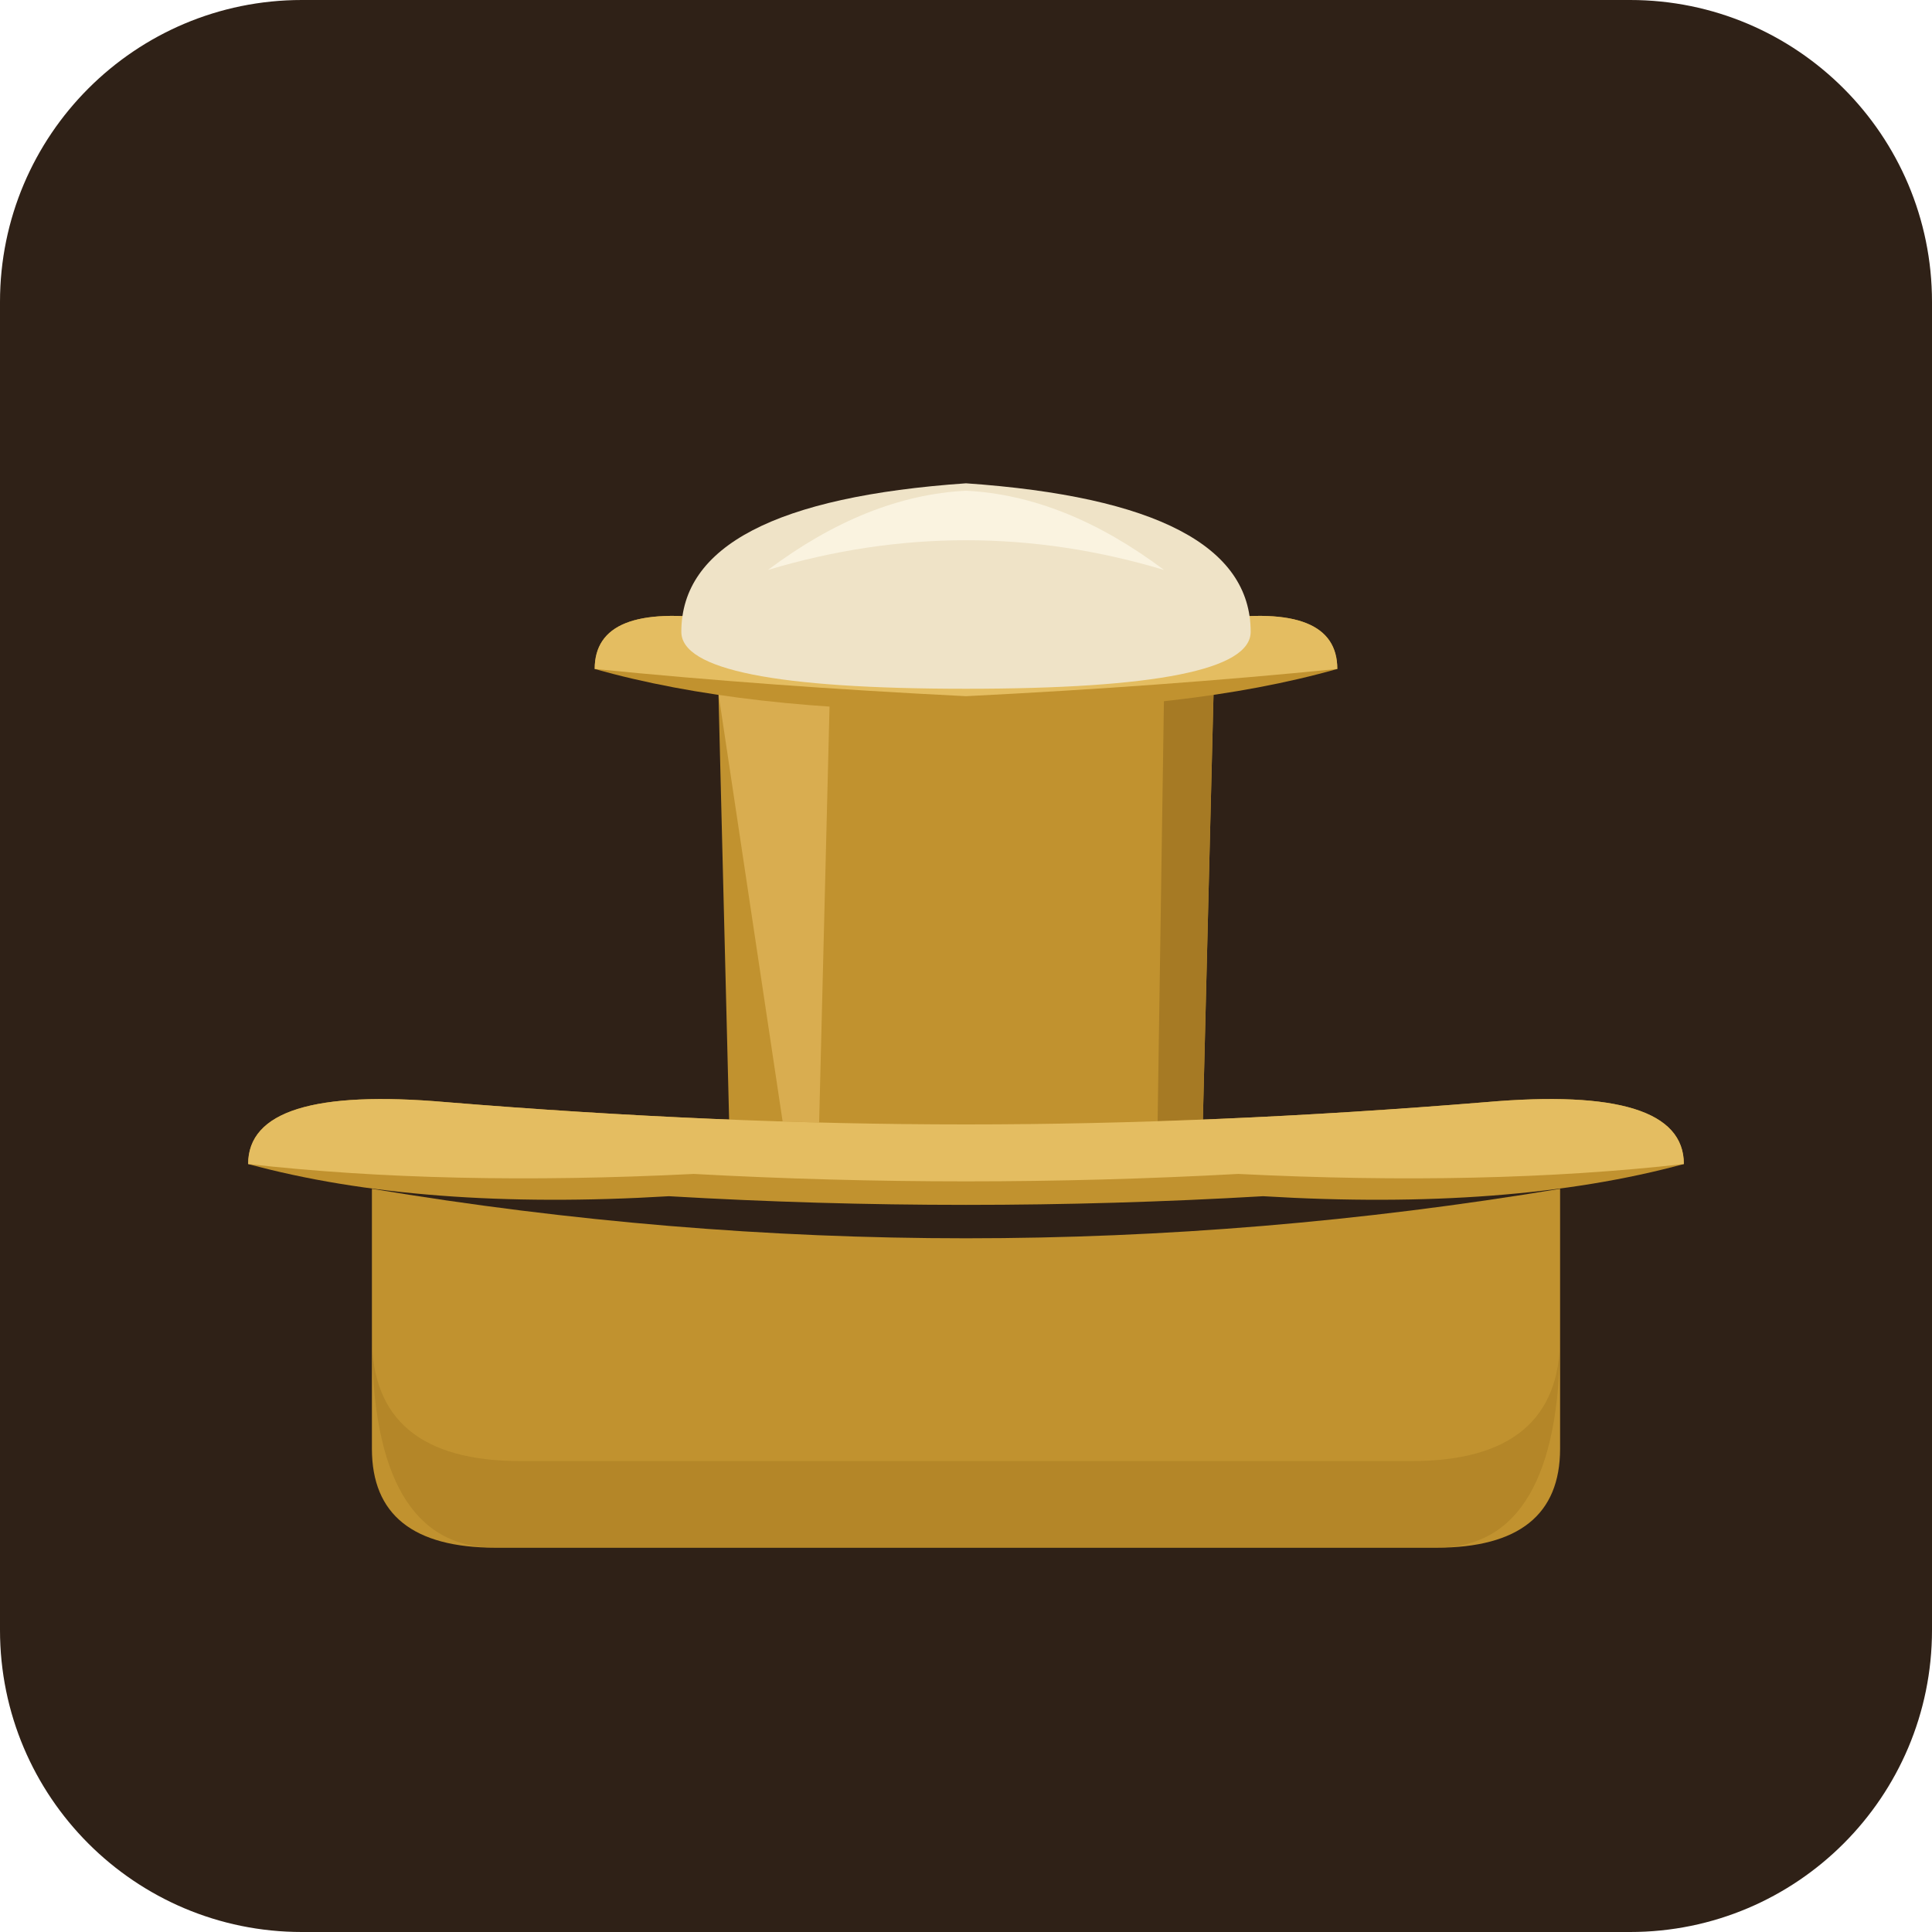
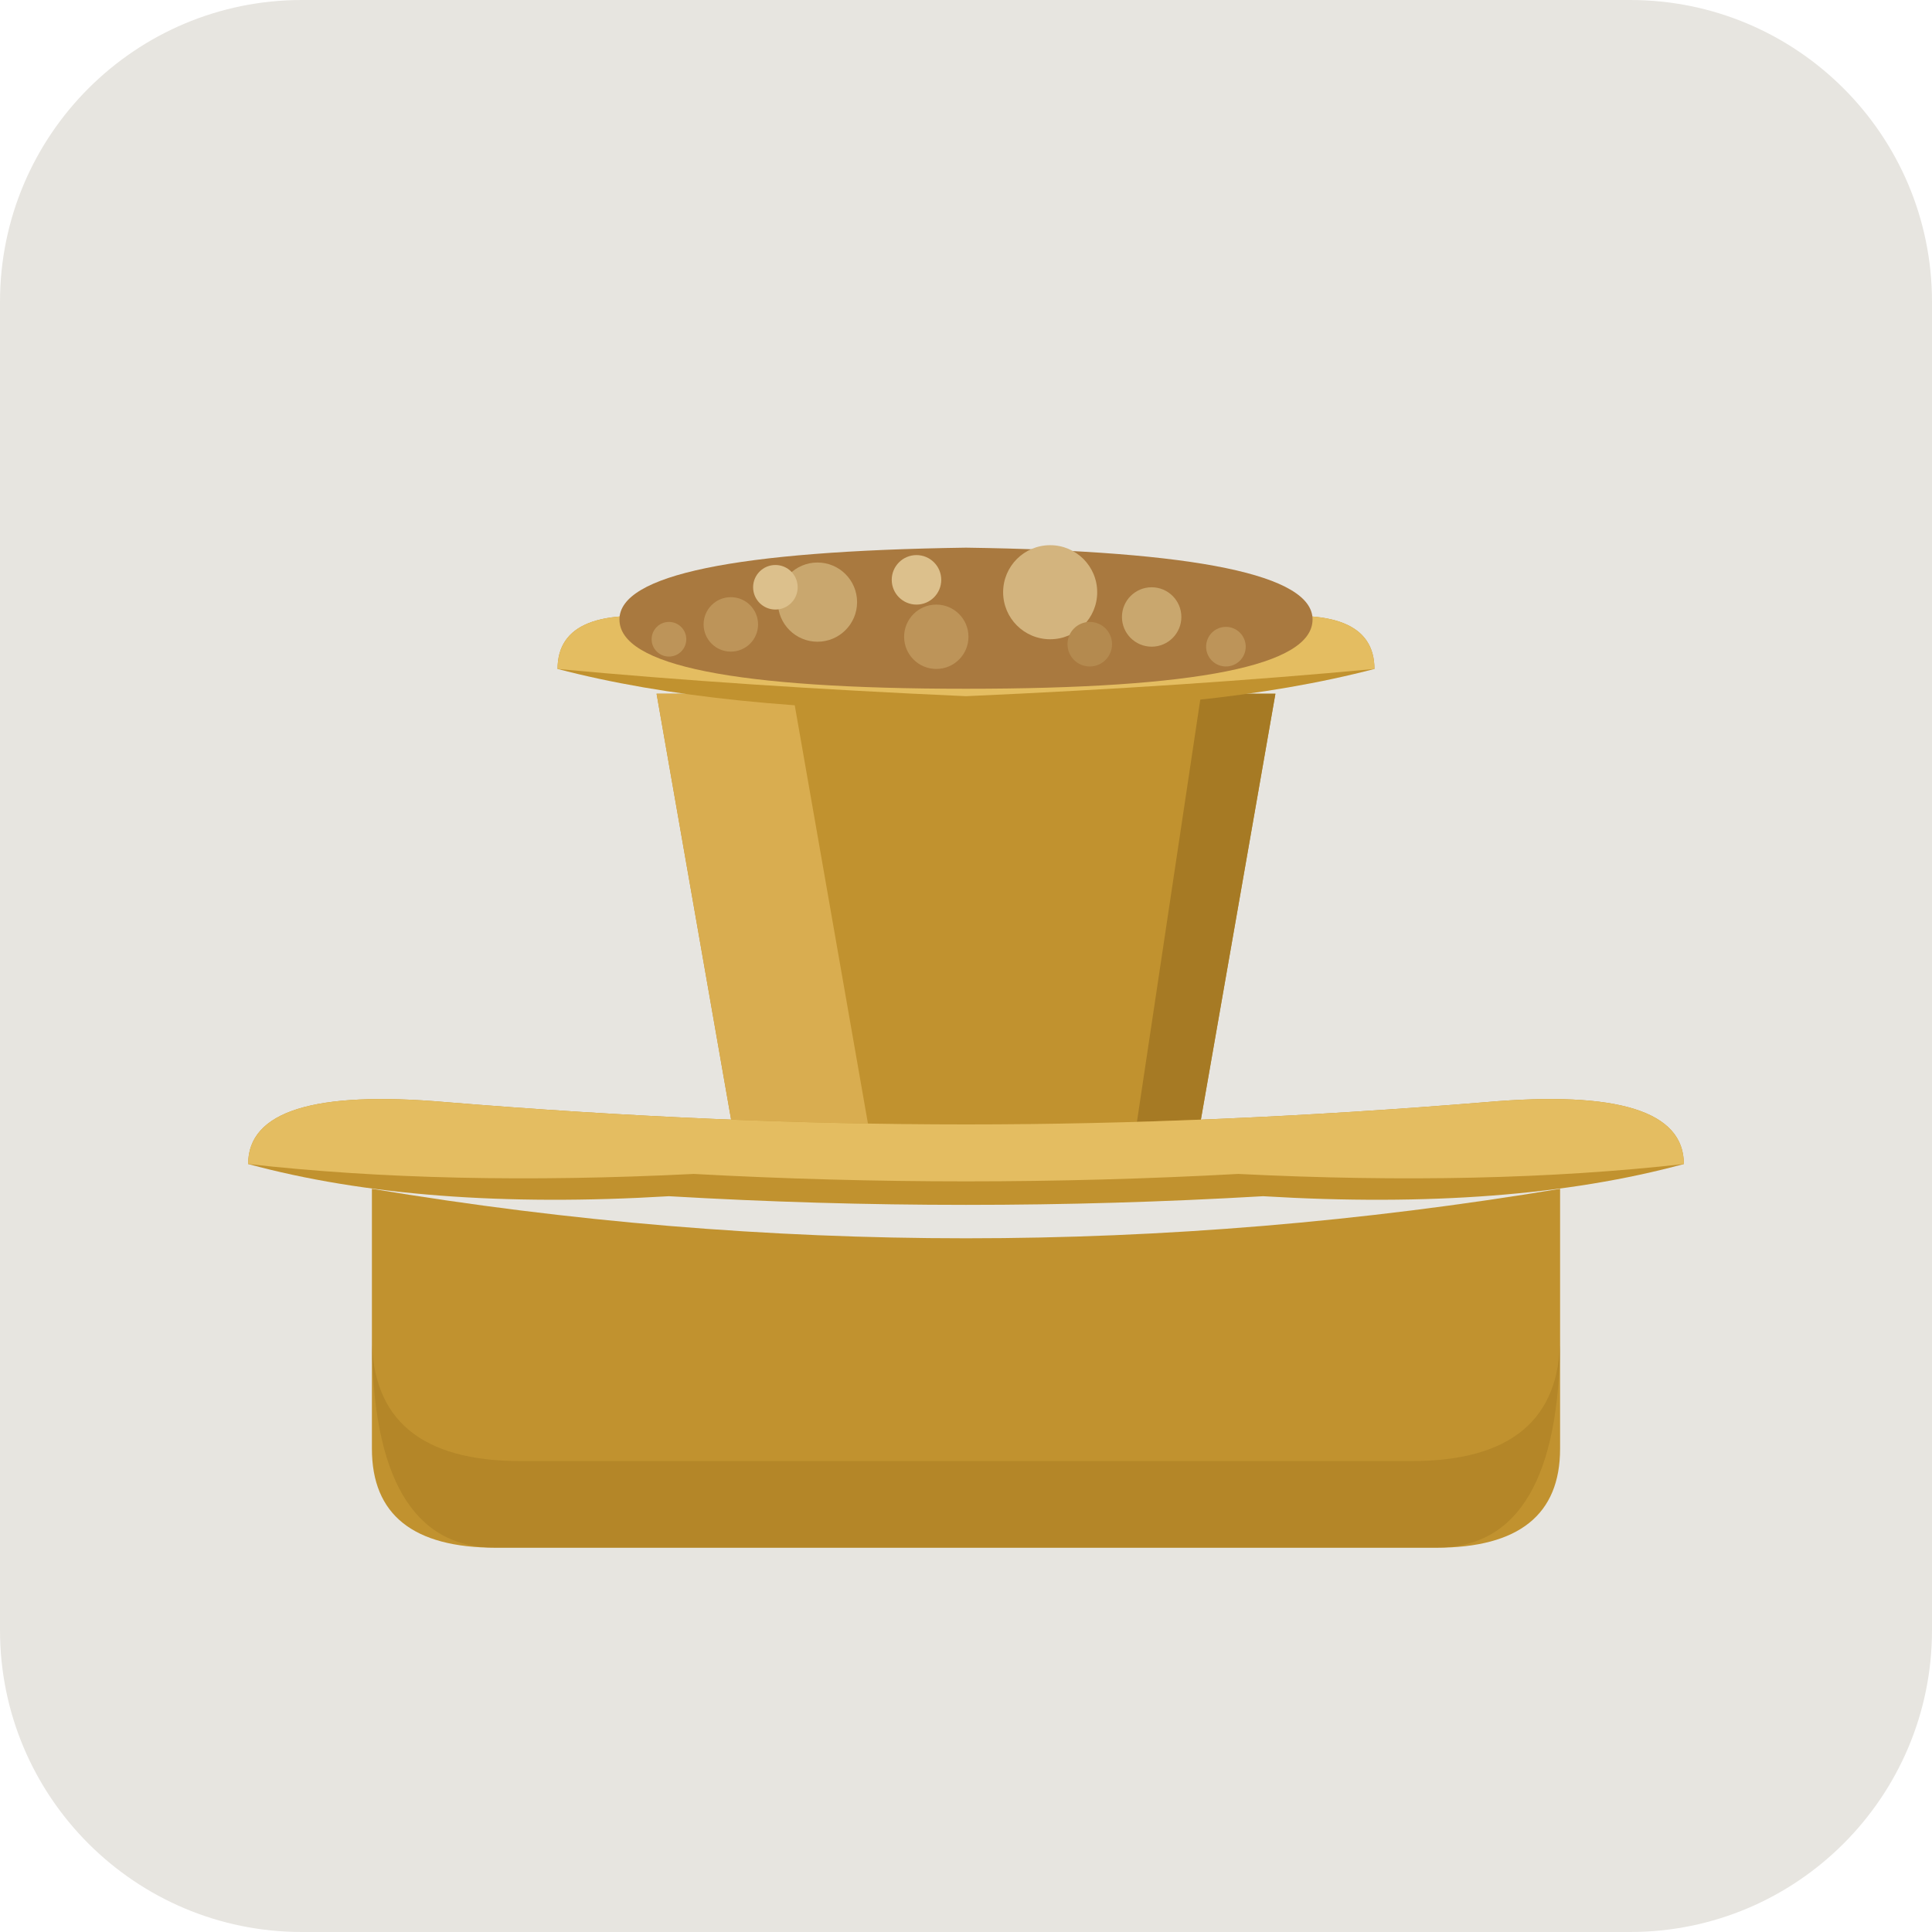
<svg xmlns="http://www.w3.org/2000/svg" viewBox="0 0 64 64" role="img" aria-label="South Indian filter coffee">
-   <rect width="64" height="64" rx="10" fill="#2f2117" />
+   <rect width="64" height="64" rx="10" fill="#e7e5e0" />
  <g transform="translate(5.76 5.76) scale(0.82)">
    <path d="M8 41 L8 51.5 Q8 55.5 13 55.5 L51 55.5 Q56 55.5 56 51.5 L56 41 Q44 43 32 43 Q20 43 8 41 Z" fill="#c1922f" />
    <path d="M8 47 Q8 55.5 13 55.5 L51 55.5 Q56 55.5 56 47 Q56 52 50 52 L14 52 Q8 52 8 47 Z" fill="#a3781f" opacity="0.45" />
-     <path d="M22 21 L22.5 41 L41.5 41 L42 21 Z" fill="#c1922f" />
-     <path d="M22 21 L26.5 21 L26 41 L25 41 Z" fill="#d9ad50" />
-     <path d="M42 21 L41.5 41 L39.7 41 L40 21 Z" fill="#a67a24" />
+     <path d="M19.5 21 L23 41 L41 41 L44.5 21 Z" fill="#c1922f" />
+     <path d="M19.5 21 L25 21 L28.5 41 L23 41 Z" fill="#d9ad50" />
+     <path d="M44.5 21 L41.5 21 L38.5 41 L41 41 Z" fill="#a67a24" />
    <path d="M3 40 Q3 36.8 11 37.5 Q22 38.4 32 38.4 Q42 38.4 53 37.5 Q61 36.8 61 40 Q54 41.9 44 41.3 Q32 42 20 41.3 Q10 41.9 3 40 Z" fill="#c1922f" />
    <path d="M3 40 Q3 36.8 11 37.5 Q22 38.4 32 38.4 Q42 38.4 53 37.5 Q61 36.8 61 40 Q53 40.9 43 40.4 Q32 41 21 40.4 Q11 40.9 3 40 Z" fill="#e4bd61" />
-     <path d="M17 20 Q17 17.3 22 18 Q32 18.9 42 18 Q47 17.3 47 20 Q41 21.7 32 21.7 Q23 21.7 17 20 Z" fill="#c1922f" />
-     <path d="M17 20 Q17 17.3 22 18 Q32 18.9 42 18 Q47 17.3 47 20 Q40 20.7 32 21.1 Q24 20.7 17 20 Z" fill="#e4bd61" />
-     <path d="M20.5 18.5 Q20.5 13.3 32 12.5 Q43.5 13.3 43.5 18.5 Q43.5 20.8 32 20.8 Q20.5 20.8 20.5 18.5 Z" fill="#efe3c7" />
-     <path d="M24 16 Q28 13 32 12.8 Q36 13 40 16 Q36 14.8 32 14.8 Q28 14.8 24 16 Z" fill="#faf3e0" />
+     <path d="M15.5 20 Q15.5 17.3 20.5 18 Q32 18.9 43.5 18 Q48.5 17.3 48.5 20 Q42 21.7 32 21.7 Q22 21.7 15.5 20 Z" fill="#c1922f" />
+     <path d="M15.5 20 Q15.5 17.3 20.5 18 Q32 18.9 43.5 18 Q48.5 17.3 48.5 20 Q41 20.7 32 21.1 Q23 20.7 15.5 20 Z" fill="#e4bd61" />
+     <path d="M18 18 Q18 15.3 32 15.1 Q46 15.3 46 18 Q46 20.8 32 20.8 Q18 20.8 18 18 Z" fill="#a9793f" />
+     <circle cx="26" cy="17.3" r="1.6" fill="#c9a76e" />
+     <circle cx="35.4" cy="16.9" r="1.9" fill="#d3b47e" />
+     <circle cx="30.8" cy="18.7" r="1.3" fill="#bd9459" />
+     <circle cx="39.5" cy="17.9" r="1.2" fill="#c9a76e" />
+     <circle cx="22.5" cy="18.2" r="1.1" fill="#bd9459" />
+     <circle cx="30" cy="16.4" r="1" fill="#dcc08c" />
+     <circle cx="37" cy="19" r="0.9" fill="#b48a4f" />
+     <circle cx="24.3" cy="16.7" r="0.9" fill="#dcc08c" />
+     <circle cx="42.5" cy="19.1" r="0.8" fill="#bd9459" />
+     <circle cx="20" cy="18.8" r="0.7" fill="#bd9459" />
  </g>
</svg>
